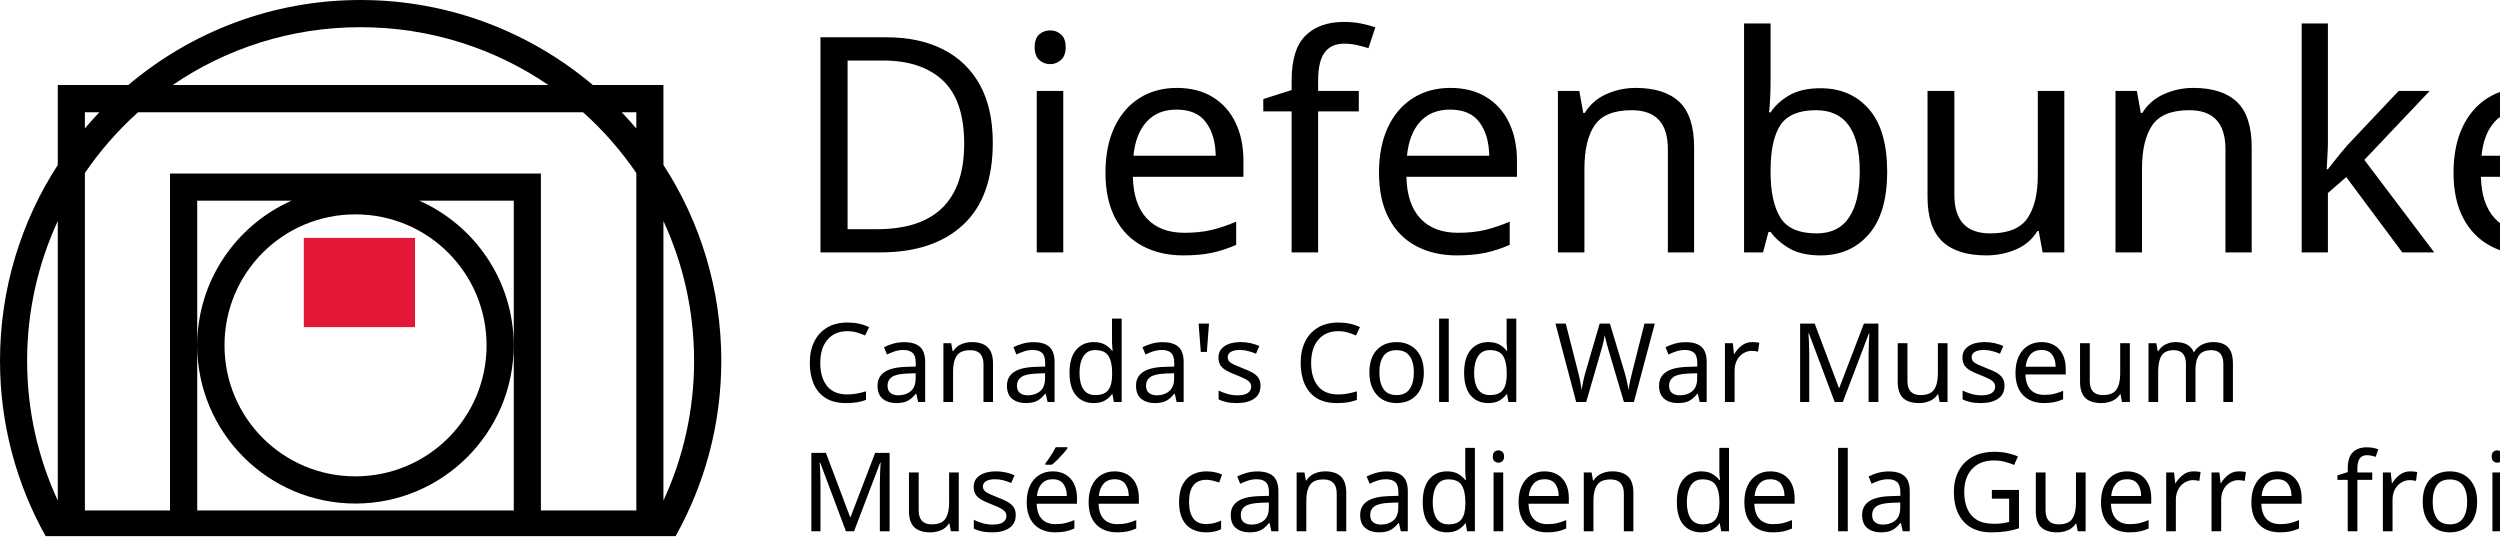
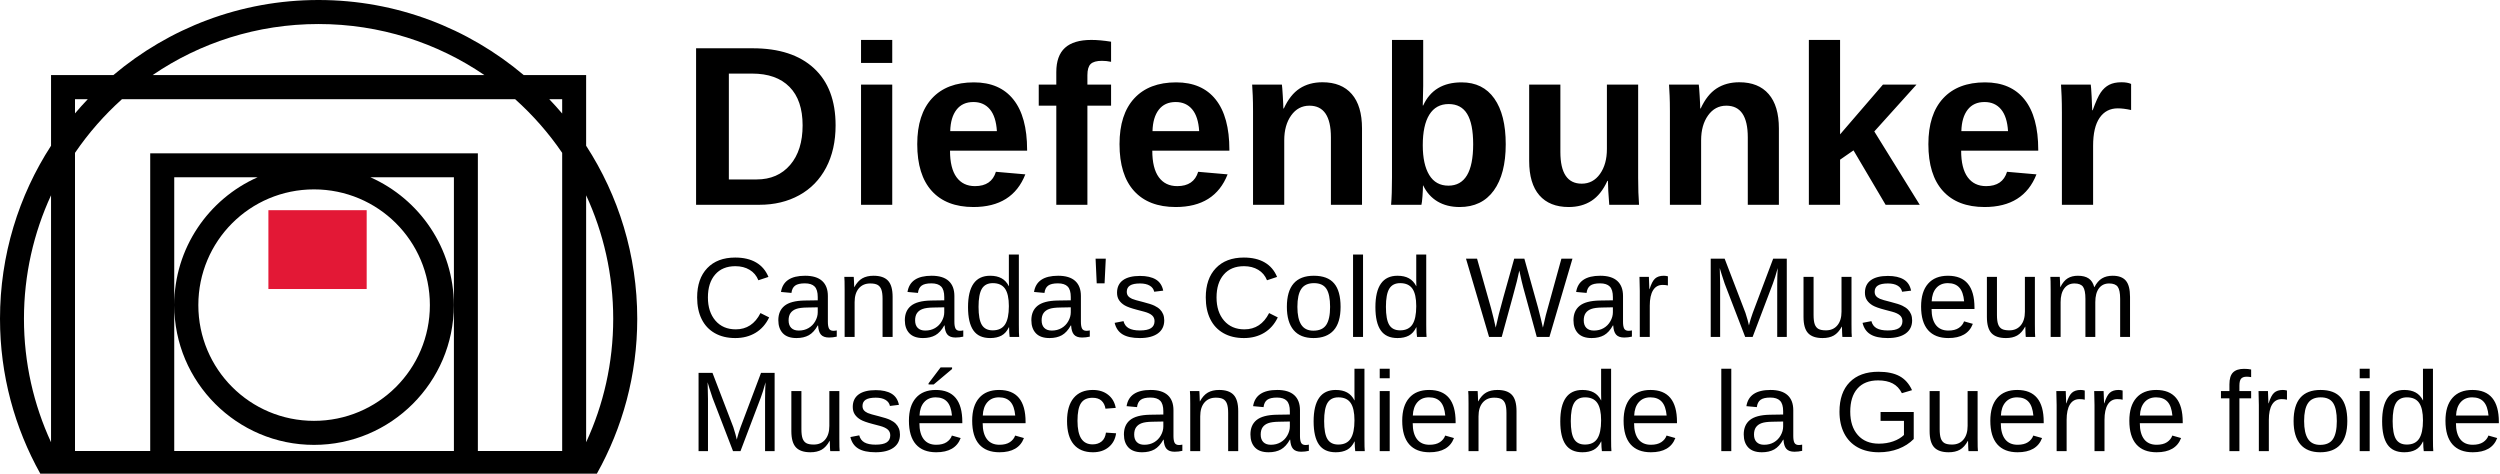
- <svg xmlns="http://www.w3.org/2000/svg" width="970.915" height="208.219" id="svg2" version="1.0">
+ <svg xmlns="http://www.w3.org/2000/svg" width="1098.966" height="208.219" id="svg2" version="1.0">
  <defs id="defs4">
    </defs>
  <g id="layer1" transform="translate(-37.74237,-256.9796)">
-     <g id="g2400">
-       <path id="path2453" transform="translate(37.74237,256.9796)" d="M 140,0 C 105.666,0 74.21,12.429 49.844,33 L 27.688,33 L 22.438,33 L 22.438,38.312 L 22.438,64.062 C 8.24,85.98 -2.7e-05,112.108 0,140.125 C 0,164.845 6.455,188.054 17.719,208.219 L 262.375,208.219 C 273.657,188.054 280.125,164.845 280.125,140.125 C 280.125,112.11 271.873,85.979 257.656,64.062 L 257.656,38.312 L 257.656,33 L 252.406,33 L 230.219,33 C 205.825,12.423 174.339,4e-05 140,0 z M 140,10.562 C 167.049,10.563 192.162,18.825 212.938,33 L 67.094,33 C 87.848,18.825 112.951,10.562 140,10.562 z M 32.969,43.594 L 38.594,43.594 C 36.663,45.624 34.776,47.701 32.969,49.844 L 32.969,43.594 z M 53.625,43.594 L 226.438,43.594 C 234.244,50.587 241.2,58.504 247.125,67.188 L 247.125,198.25 L 210.062,198.25 L 210.062,72.688 L 210.062,67.406 L 204.812,67.406 L 71.312,67.406 L 66.031,67.406 L 66.031,72.688 L 66.031,198.25 L 32.969,198.25 L 32.969,67.188 C 38.884,58.506 45.83,50.586 53.625,43.594 z M 241.438,43.594 L 247.125,43.594 L 247.125,49.906 C 245.297,47.739 243.391,45.646 241.438,43.594 z M 76.594,77.938 L 113.219,77.938 C 91.676,87.504 76.594,109.087 76.594,134.125 C 76.594,167.985 104.171,195.562 138.031,195.562 C 171.892,195.563 199.5,167.985 199.5,134.125 C 199.5,109.087 184.401,87.504 162.844,77.938 L 199.531,77.938 L 199.531,198.25 L 76.594,198.25 L 76.594,134.125 L 76.594,77.938 z M 138.031,83.25 C 166.183,83.25 188.969,105.973 188.969,134.125 C 188.969,162.277 166.183,185 138.031,185 C 109.879,185 87.188,162.277 87.188,134.125 C 87.188,105.973 109.879,83.25 138.031,83.25 z M 22.438,85.844 L 22.438,194.406 C 14.812,177.899 10.531,159.521 10.531,140.125 C 10.531,120.738 14.819,102.358 22.438,85.844 z M 257.656,85.844 C 265.288,102.358 269.562,120.738 269.562,140.125 C 269.563,159.521 265.295,177.899 257.656,194.406 L 257.656,85.844 z" style="fill:#000000;fill-opacity:1;stroke:none;stroke-width:6.522;stroke-linecap:square;stroke-miterlimit:4;stroke-dasharray:none;stroke-opacity:1" />
-       <rect y="349.375" x="155.728" height="34.652" width="43.201" id="rect3231" style="fill:#e31836;fill-opacity:1;stroke:none;stroke-width:7.92;stroke-linecap:square;stroke-miterlimit:4;stroke-dasharray:none;stroke-opacity:1" />
-       <text id="text3278" y="354.999" x="345.044" style="font-size:116.991px;font-style:normal;font-variant:normal;font-weight:normal;font-stretch:condensed;text-align:start;line-height:100%;writing-mode:lr-tb;text-anchor:start;fill:#000000;fill-opacity:1;stroke:none;stroke-width:1px;stroke-linecap:butt;stroke-linejoin:miter;stroke-opacity:1;font-family:Impact;-inkscape-font-specification:Impact Condensed" xml:space="preserve">
-         <tspan y="354.999" x="345.044" id="tspan3280">Diefenbunker.</tspan>
+     <g id="g2832">
+       <path id="path2453" d="m 177.742,256.98 c -34.334,0 -65.79,12.429 -90.156,33 l -22.156,0 -5.25,0 0,5.312 0,25.75 c -14.198,21.918 -22.438,48.046 -22.438,76.062 0,24.72 6.455,47.929 17.719,68.094 l 244.656,0 c 11.282,-20.165 17.75,-43.374 17.75,-68.094 -10e-6,-28.015 -8.252,-54.146 -22.469,-76.062 l 0,-25.75 0,-5.312 -5.25,0 -22.188,0 c -24.394,-20.577 -55.879,-33 -90.219,-33 z m 0,10.562 c 27.049,2e-5 52.162,8.262 72.938,22.438 l -145.844,0 c 20.754,-14.175 45.857,-22.438 72.906,-22.438 z m -107.031,33.031 5.625,0 c -1.93,2.03 -3.818,4.107 -5.625,6.25 l 0,-6.25 z m 20.656,0 172.812,0 c 7.806,6.993 14.763,14.91 20.688,23.594 l 0,131.062 -37.062,0 0,-125.562 0,-5.281 -5.25,0 -133.5,0 -5.281,0 0,5.281 0,125.562 -33.062,0 0,-131.062 c 5.915,-8.682 12.861,-16.602 20.656,-23.594 z m 187.812,0 5.688,0 0,6.312 c -1.828,-2.167 -3.734,-4.26 -5.688,-6.312 z m -164.844,34.344 36.625,0 c -21.543,9.566 -36.625,31.149 -36.625,56.188 0,33.86 27.577,61.437 61.438,61.438 33.86,10e-6 61.469,-27.577 61.469,-61.438 -1e-5,-25.038 -15.099,-46.621 -36.656,-56.188 l 36.688,0 0,120.312 -122.938,0 0,-64.125 0,-56.188 z m 61.438,5.312 c 28.152,2e-5 50.938,22.723 50.938,50.875 1e-5,28.152 -22.786,50.875 -50.938,50.875 -28.152,-1e-5 -50.844,-22.723 -50.844,-50.875 1e-5,-28.152 22.692,-50.875 50.844,-50.875 z m -115.594,2.594 0,108.562 c -7.625,-16.507 -11.906,-34.885 -11.906,-54.281 -1.3e-5,-19.387 4.287,-37.767 11.906,-54.281 z m 235.219,0 c 7.632,16.514 11.906,34.894 11.906,54.281 2e-5,19.396 -4.268,37.774 -11.906,54.281 l 0,-108.562 z" style="fill:#000000;fill-opacity:1;stroke:none" />
+       <rect y="349.375" x="155.728" height="34.652" width="43.201" id="rect3231" style="fill:#e31836;fill-opacity:1;stroke:none" />
+       <text id="text3278" y="346.999" x="337.044" style="font-size:100px;font-style:normal;font-variant:normal;font-weight:bold;font-stretch:normal;text-align:start;line-height:100%;writing-mode:lr-tb;text-anchor:start;fill:#000000;fill-opacity:1;stroke:none;font-family:Liberation Sans;-inkscape-font-specification:Liberation Sans Bold" xml:space="preserve">
+         <tspan y="346.999" x="337.044" id="tspan2830">Diefenbunker</tspan>
      </text>
-       <text id="text3282" y="413.101" x="349.647" style="font-size:42.629px;font-style:normal;font-variant:normal;font-weight:normal;font-stretch:condensed;text-align:start;line-height:100%;writing-mode:lr-tb;text-anchor:start;fill:#000000;fill-opacity:1;stroke:none;stroke-width:1px;stroke-linecap:butt;stroke-linejoin:miter;stroke-opacity:1;font-family:Impact;-inkscape-font-specification:Impact Condensed" xml:space="preserve">
-         <tspan y="413.101" x="349.647" id="tspan3284">Canada's Cold War Museum</tspan>
+       <text id="text3282" y="405.101" x="341.647" style="font-size:50px;font-style:normal;font-variant:normal;font-weight:normal;font-stretch:normal;text-align:start;line-height:100%;writing-mode:lr-tb;text-anchor:start;fill:#000000;fill-opacity:1;stroke:none;font-family:Liberation Sans;-inkscape-font-specification:Liberation Sans" xml:space="preserve">
+         <tspan y="405.101" x="341.647" id="tspan3284">Canada's Cold War Museum</tspan>
      </text>
-       <text xml:space="preserve" style="font-size:42.629px;font-style:normal;font-variant:normal;font-weight:normal;font-stretch:condensed;text-align:start;line-height:100%;writing-mode:lr-tb;text-anchor:start;fill:#000000;fill-opacity:1;stroke:none;stroke-width:1px;stroke-linecap:butt;stroke-linejoin:miter;stroke-opacity:1;font-family:Impact;-inkscape-font-specification:Impact Condensed" x="348.712" y="463.305" id="text3286">
-         <tspan y="463.305" x="348.712" id="tspan3294">Musée canadien de la Guerre froide</tspan>
+       <text xml:space="preserve" style="font-size:50px;font-style:normal;font-variant:normal;font-weight:normal;font-stretch:normal;text-align:start;line-height:100%;writing-mode:lr-tb;text-anchor:start;fill:#000000;fill-opacity:1;stroke:none;font-family:Liberation Sans;-inkscape-font-specification:Liberation Sans" x="340.712" y="455.305" id="text3286">
+         <tspan y="455.305" x="340.712" id="tspan3294">Musée canadien de la Guerre froide</tspan>
      </text>
    </g>
  </g>
</svg>
